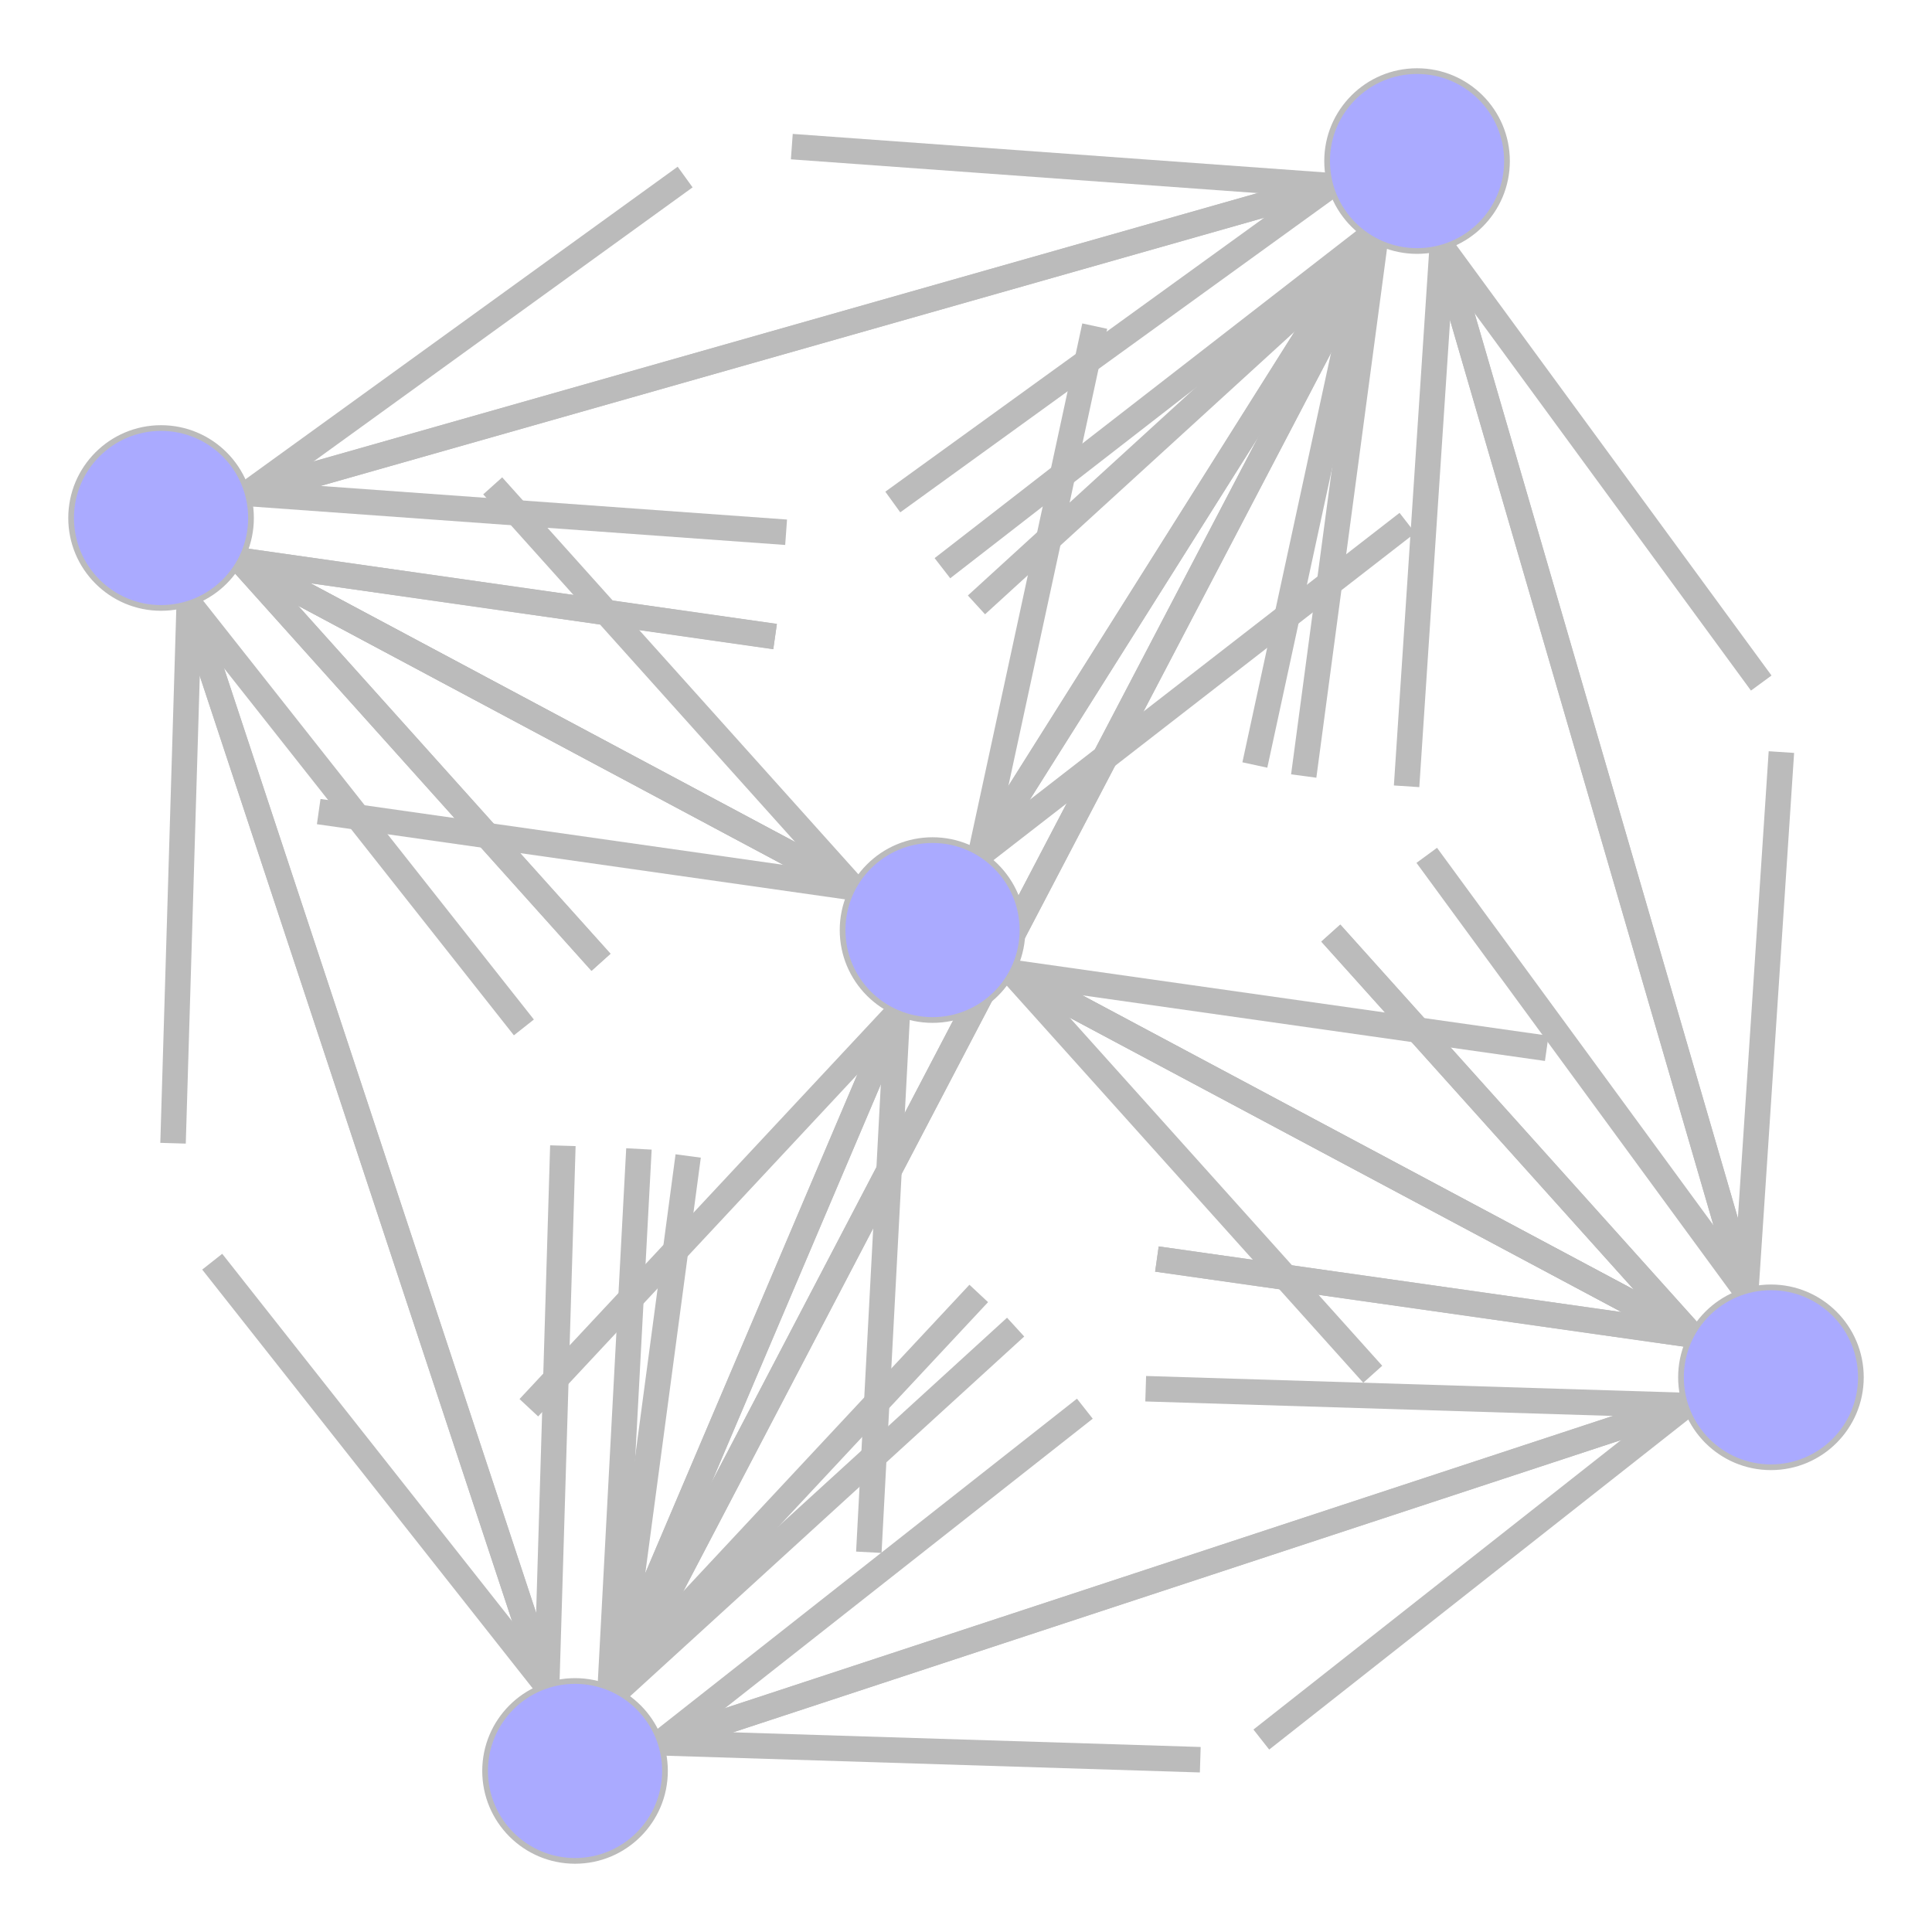
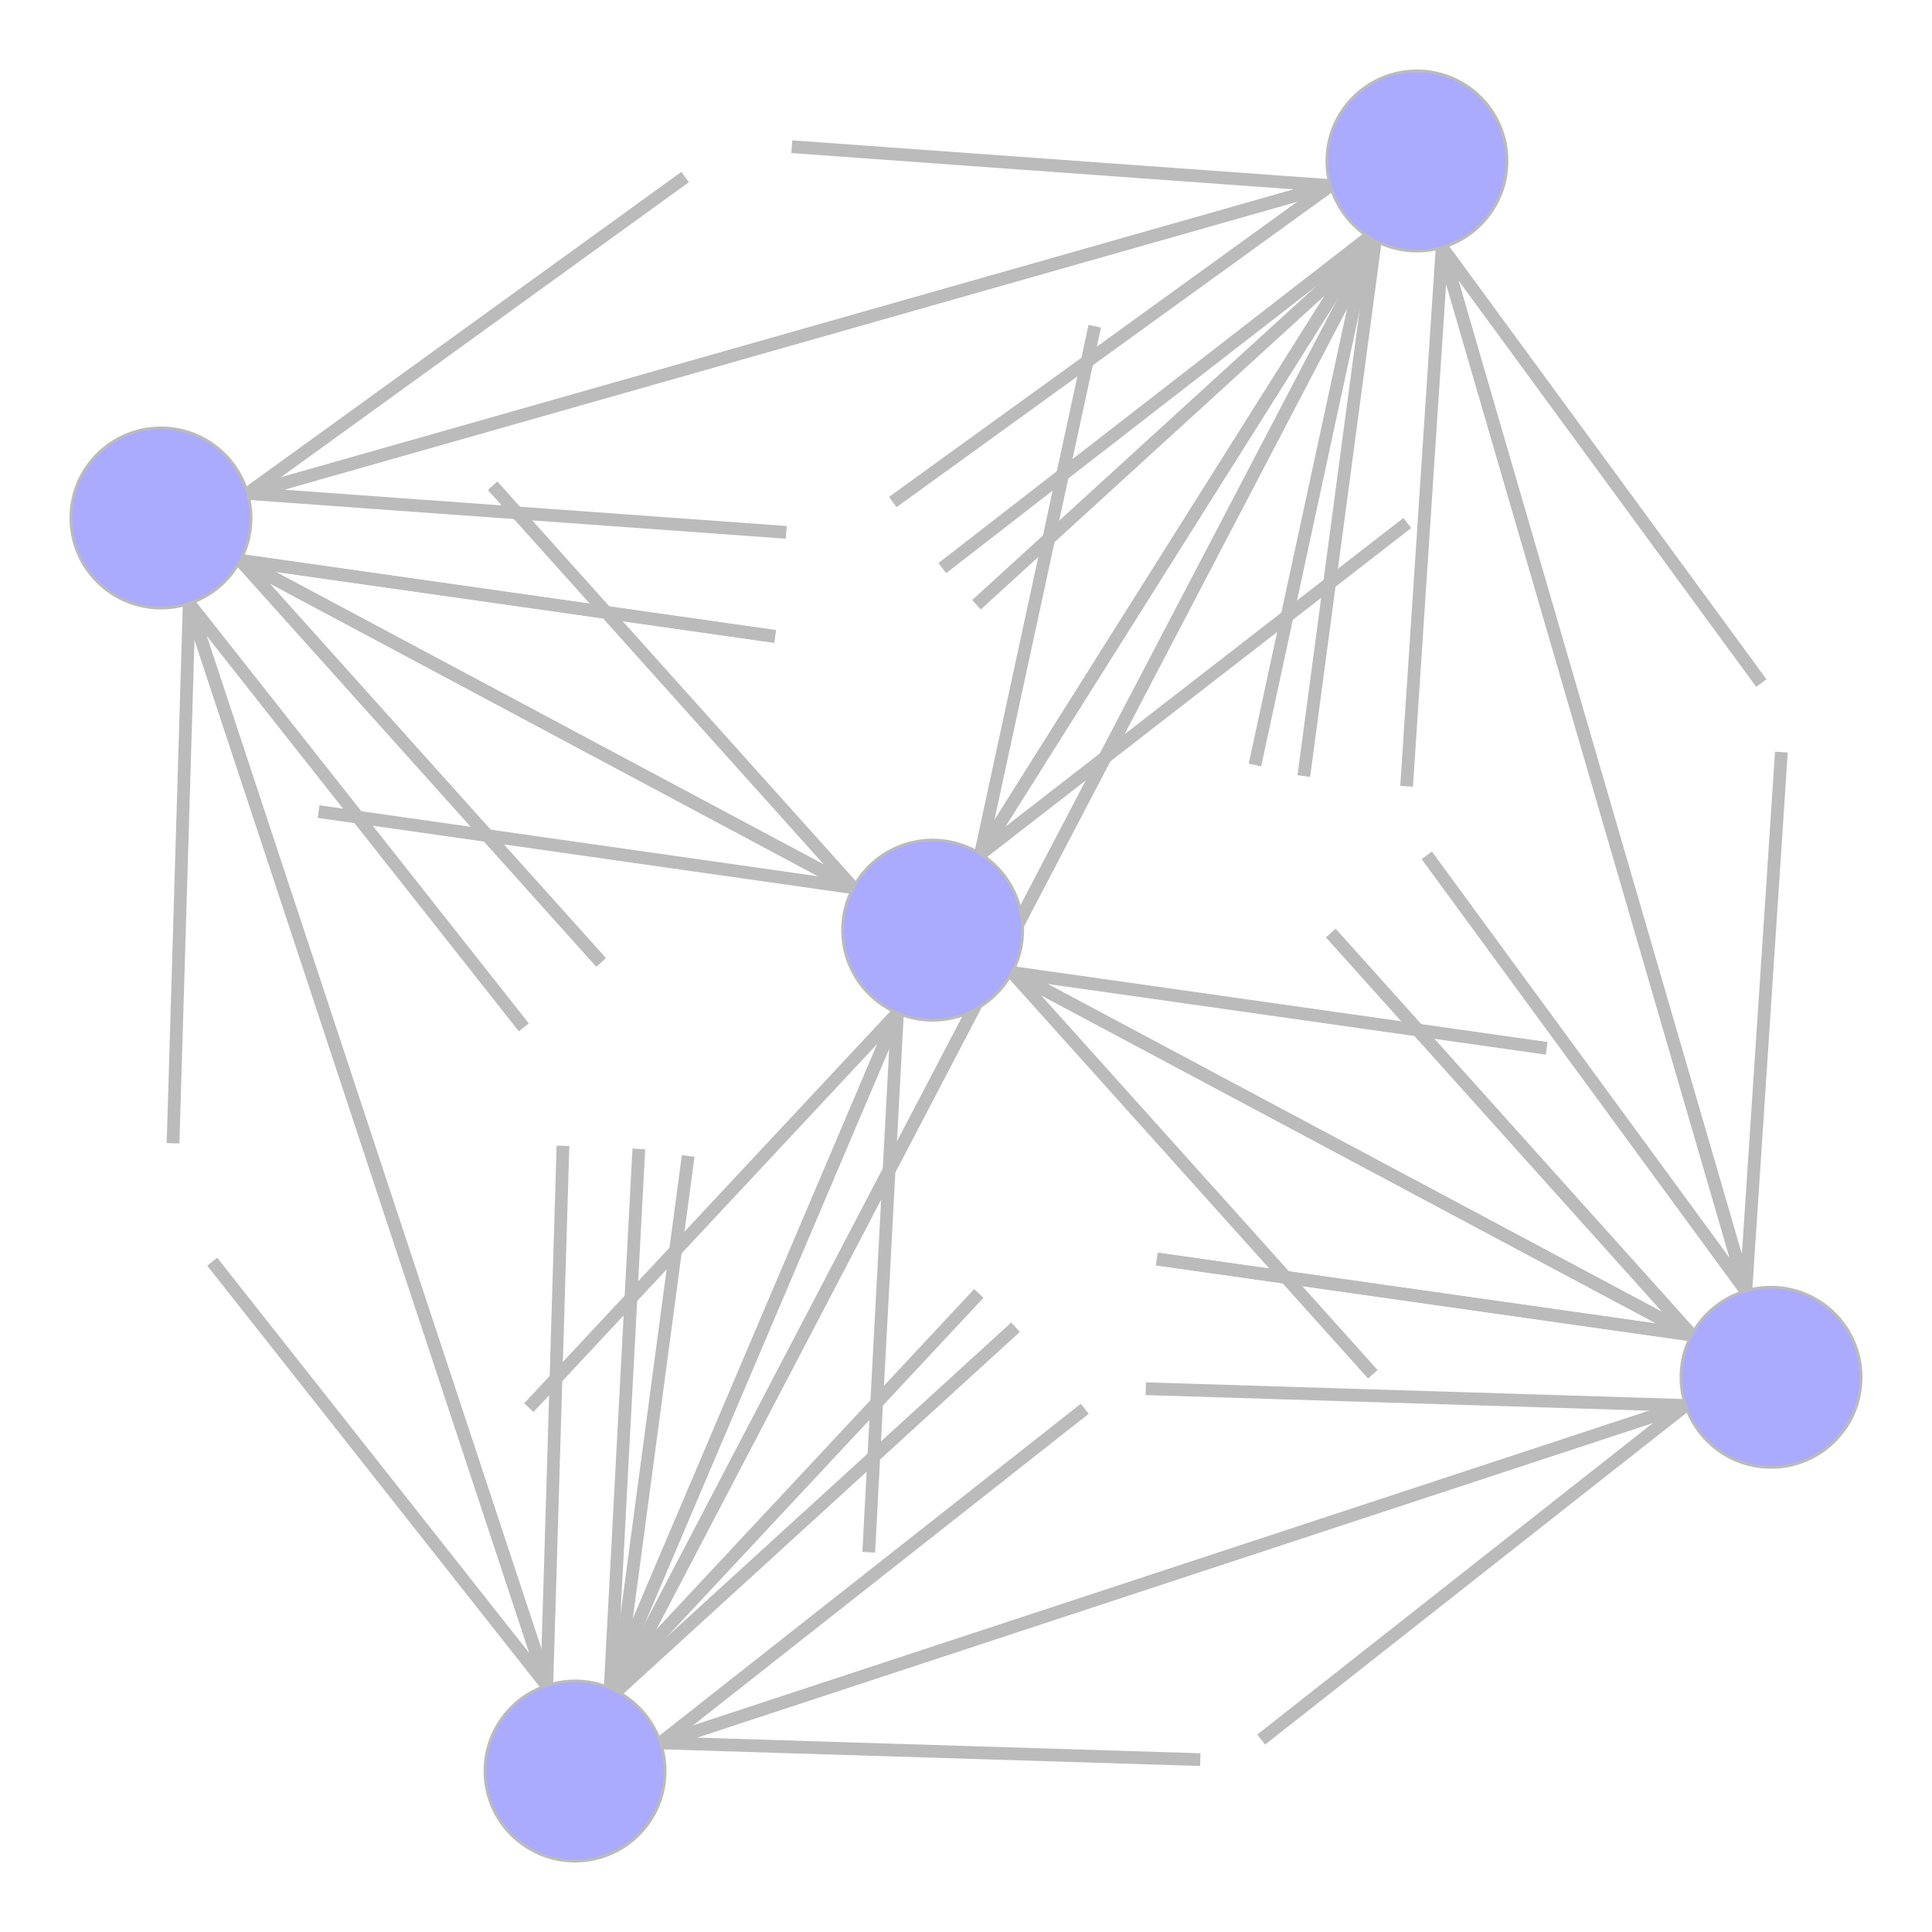
- <svg xmlns="http://www.w3.org/2000/svg" version="1.2" width="101.6mm" height="101.6mm" viewBox="0 0 101.6 101.6" stroke="none" fill="#000000" stroke-width="0.3" font-size="3.88">
-   <g stroke-width="1.34" stroke="#BBBBBB" id="fig-cc3010783b304a68a6f03f1022502099-element-1">
-     <path fill="none" d="M40.76,33.47 L 12.64 29.47" />
-     <path fill="none" d="M31.61,50.6 L 12.64 29.47" />
-     <path fill="none" d="M93.13,72.43 L 12.64 29.47" />
-     <path fill="none" d="M57.05,74.08 L 34.73 91.65" />
-     <path fill="none" d="M63.12,92.54 L 34.73 91.65" />
-     <path fill="none" d="M93.13,72.43 L 34.73 91.65" />
-     <path fill="none" d="M81.34,55.13 L 53.22 51.14" />
-     <path fill="none" d="M72.19,72.27 L 53.22 51.14" />
-     <path fill="none" d="M93.13,72.43 L 53.22 51.14" />
-     <path fill="none" d="M92.62,35.92 L 75.84 13.01" />
-     <path fill="none" d="M73.97,41.35 L 75.84 13.01" />
-     <path fill="none" d="M93.13,72.43 L 75.84 13.01" />
-     <path fill="none" d="M60.84,66.21 L 88.96 70.2" />
-     <path fill="none" d="M69.99,49.07 L 88.96 70.2" />
-     <path fill="none" d="M8.47,27.24 L 88.96 70.2" />
-     <path fill="none" d="M11.16,66.35 L 28.75 88.64" />
-     <path fill="none" d="M29.6,60.25 L 28.75 88.64" />
-     <path fill="none" d="M8.47,27.24 L 28.75 88.64" />
-     <path fill="none" d="M16.76,42.68 L 44.87 46.68" />
-     <path fill="none" d="M25.91,25.55 L 44.87 46.68" />
-     <path fill="none" d="M8.47,27.24 L 44.87 46.68" />
-     <path fill="none" d="M46.95,26.4 L 69.96 9.76" />
-     <path fill="none" d="M41.64,7.71 L 69.96 9.76" />
-     <path fill="none" d="M8.47,27.24 L 69.96 9.76" />
-     <path fill="none" d="M66.33,91.48 L 88.64 73.91" />
-     <path fill="none" d="M60.25,73.03 L 88.64 73.91" />
-     <path fill="none" d="M30.24,93.13 L 88.64 73.91" />
-     <path fill="none" d="M27.55,54.03 L 9.95 31.74" />
-     <path fill="none" d="M9.1,60.12 L 9.95 31.74" />
-     <path fill="none" d="M30.24,93.13 L 9.95 31.74" />
-     <path fill="none" d="M45.69,81.63 L 47.19 53.27" />
-     <path fill="none" d="M27.81,74.03 L 47.19 53.27" />
-     <path fill="none" d="M30.24,93.13 L 47.19 53.27" />
-     <path fill="none" d="M68.56,40.81 L 72.32 12.66" />
-     <path fill="none" d="M51.35,31.81 L 72.32 12.66" />
-     <path fill="none" d="M30.24,93.13 L 72.32 12.66" />
-     <path fill="none" d="M60.84,66.21 L 88.96 70.2" />
-     <path fill="none" d="M69.98,49.07 L 88.96 70.2" />
-     <path fill="none" d="M49.04,48.91 L 88.96 70.2" />
-     <path fill="none" d="M40.76,33.48 L 12.64 29.47" />
-     <path fill="none" d="M31.6,50.61 L 12.64 29.47" />
-     <path fill="none" d="M49.04,48.91 L 12.64 29.47" />
-     <path fill="none" d="M33.6,60.42 L 32.09 88.78" />
-     <path fill="none" d="M51.47,68.02 L 32.09 88.78" />
-     <path fill="none" d="M49.04,48.91 L 32.09 88.78" />
-     <path fill="none" d="M65.99,40.23 L 72 12.47" />
-     <path fill="none" d="M49.56,29.88 L 72 12.47" />
-     <path fill="none" d="M49.04,48.91 L 72 12.47" />
-     <path fill="none" d="M75.03,44.98 L 91.81 67.89" />
-     <path fill="none" d="M93.68,39.55 L 91.81 67.89" />
-     <path fill="none" d="M74.52,8.47 L 91.81 67.89" />
-     <path fill="none" d="M36.03,9.31 L 13.02 25.95" />
-     <path fill="none" d="M41.34,27.99 L 13.02 25.95" />
-     <path fill="none" d="M74.52,8.47 L 13.02 25.95" />
-     <path fill="none" d="M36.19,60.79 L 32.43 88.94" />
-     <path fill="none" d="M53.41,69.79 L 32.43 88.94" />
-     <path fill="none" d="M74.52,8.47 L 32.43 88.94" />
-     <path fill="none" d="M57.57,17.15 L 51.57 44.91" />
-     <path fill="none" d="M74.01,27.5 L 51.57 44.91" />
-     <path fill="none" d="M74.52,8.47 L 51.57 44.91" />
+ <svg xmlns="http://www.w3.org/2000/svg" xmlns:xlink="http://www.w3.org/1999/xlink" version="1.2" width="203.2mm" height="203.2mm" viewBox="0 0 203.2 203.2" stroke="none" fill="#000000" stroke-width="0.3" font-size="3.88">
+   <g stroke-width="1.34" stroke="#BBBBBB" id="img-cc301078-1">
+     <path fill="none" d="M81.52,66.93 L 25.28 58.94" />
+     <path fill="none" d="M63.22,101.21 L 25.28 58.94" />
+     <path fill="none" d="M186.27,144.86 L 25.28 58.94" />
+     <path fill="none" d="M114.09,148.17 L 69.47 183.31" />
+     <path fill="none" d="M126.24,185.07 L 69.47 183.31" />
+     <path fill="none" d="M186.27,144.86 L 69.47 183.31" />
+     <path fill="none" d="M162.67,110.26 L 106.44 102.28" />
+     <path fill="none" d="M144.39,144.54 L 106.44 102.28" />
+     <path fill="none" d="M186.27,144.86 L 106.44 102.28" />
+     <path fill="none" d="M185.25,71.84 L 151.68 26.02" />
+     <path fill="none" d="M147.94,82.7 L 151.68 26.02" />
+     <path fill="none" d="M186.27,144.86 L 151.68 26.02" />
+     <path fill="none" d="M121.68,132.41 L 177.92 140.41" />
+     <path fill="none" d="M139.98,98.14 L 177.92 140.41" />
+     <path fill="none" d="M16.93,54.48 L 177.92 140.41" />
+     <path fill="none" d="M22.32,132.7 L 57.51 177.28" />
+     <path fill="none" d="M59.21,120.51 L 57.51 177.28" />
+     <path fill="none" d="M16.93,54.48 L 57.51 177.28" />
+     <path fill="none" d="M33.51,85.36 L 89.74 93.37" />
+     <path fill="none" d="M51.81,51.09 L 89.74 93.37" />
+     <path fill="none" d="M16.93,54.48 L 89.74 93.37" />
+     <path fill="none" d="M93.9,52.8 L 139.93 19.52" />
+     <path fill="none" d="M83.28,15.43 L 139.93 19.52" />
+     <path fill="none" d="M16.93,54.48 L 139.93 19.52" />
+     <path fill="none" d="M132.65,182.96 L 177.28 147.82" />
+     <path fill="none" d="M120.51,146.06 L 177.28 147.82" />
+     <path fill="none" d="M60.48,186.27 L 177.28 147.82" />
+     <path fill="none" d="M55.09,108.05 L 19.9 63.47" />
+     <path fill="none" d="M18.2,120.24 L 19.9 63.47" />
+     <path fill="none" d="M60.48,186.27 L 19.9 63.47" />
+     <path fill="none" d="M91.37,163.26 L 94.39 106.54" />
+     <path fill="none" d="M55.62,148.05 L 94.39 106.54" />
+     <path fill="none" d="M60.48,186.27 L 94.39 106.54" />
+     <path fill="none" d="M137.13,81.62 L 144.65 25.32" />
+     <path fill="none" d="M102.7,63.61 L 144.65 25.32" />
+     <path fill="none" d="M60.48,186.27 L 144.65 25.32" />
+     <path fill="none" d="M121.68,132.43 L 177.91 140.41" />
+     <path fill="none" d="M139.97,98.15 L 177.91 140.41" />
+     <path fill="none" d="M98.09,97.83 L 177.91 140.41" />
+     <path fill="none" d="M81.51,66.95 L 25.28 58.94" />
+     <path fill="none" d="M63.21,101.22 L 25.28 58.94" />
+     <path fill="none" d="M98.09,97.83 L 25.28 58.94" />
+     <path fill="none" d="M67.19,120.84 L 64.18 177.56" />
+     <path fill="none" d="M102.95,136.04 L 64.18 177.56" />
+     <path fill="none" d="M98.09,97.83 L 64.18 177.56" />
+     <path fill="none" d="M131.99,80.46 L 143.99 24.94" />
+     <path fill="none" d="M99.11,59.75 L 143.99 24.94" />
+     <path fill="none" d="M98.09,97.83 L 143.99 24.94" />
+     <path fill="none" d="M150.06,89.96 L 183.62 135.77" />
+     <path fill="none" d="M187.36,79.1 L 183.62 135.77" />
+     <path fill="none" d="M149.03,16.93 L 183.62 135.77" />
+     <path fill="none" d="M72.06,18.62 L 26.04 51.9" />
+     <path fill="none" d="M82.69,55.99 L 26.04 51.9" />
+     <path fill="none" d="M149.03,16.93 L 26.04 51.9" />
+     <path fill="none" d="M72.38,121.58 L 64.86 177.88" />
+     <path fill="none" d="M106.81,139.59 L 64.86 177.88" />
+     <path fill="none" d="M149.03,16.93 L 64.86 177.88" />
+     <path fill="none" d="M115.14,34.31 L 103.13 89.82" />
+     <path fill="none" d="M148.01,55.01 L 103.13 89.82" />
+     <path fill="none" d="M149.03,16.93 L 103.13 89.82" />
  </g>
-   <g stroke="#BBBBBB" fill="#AAAAFF" id="fig-cc3010783b304a68a6f03f1022502099-element-2">
-     <circle cx="93.13" cy="72.43" r="4.73" />
-     <circle cx="8.47" cy="27.24" r="4.73" />
-     <circle cx="30.24" cy="93.13" r="4.73" />
-     <circle cx="49.04" cy="48.91" r="4.73" />
-     <circle cx="74.52" cy="8.47" r="4.73" />
+   <g stroke="#BBBBBB" fill="#AAAAFF" id="img-cc301078-2">
+     <use xlink:href="#img-cc301078-3" x="186.27" y="144.86" />
+     <use xlink:href="#img-cc301078-4" x="16.93" y="54.48" />
+     <use xlink:href="#img-cc301078-5" x="60.48" y="186.27" />
+     <use xlink:href="#img-cc301078-6" x="98.09" y="97.83" />
+     <use xlink:href="#img-cc301078-7" x="149.03" y="16.93" />
  </g>
-   <g font-size="4" stroke="none" fill="#000000" id="fig-cc3010783b304a68a6f03f1022502099-element-3">
+   <g font-size="4" stroke="#000000" stroke-opacity="0.000" fill="#000000" id="img-cc301078-8">
</g>
+   <defs>
+     <g id="img-cc301078-3">
+       <circle cx="0" cy="0" r="9.47" />
+     </g>
+     <g id="img-cc301078-4">
+       <circle cx="0" cy="0" r="9.47" />
+     </g>
+     <g id="img-cc301078-5">
+       <circle cx="0" cy="0" r="9.47" />
+     </g>
+     <g id="img-cc301078-6">
+       <circle cx="0" cy="0" r="9.47" />
+     </g>
+     <g id="img-cc301078-7">
+       <circle cx="0" cy="0" r="9.47" />
+     </g>
+   </defs>
</svg>
